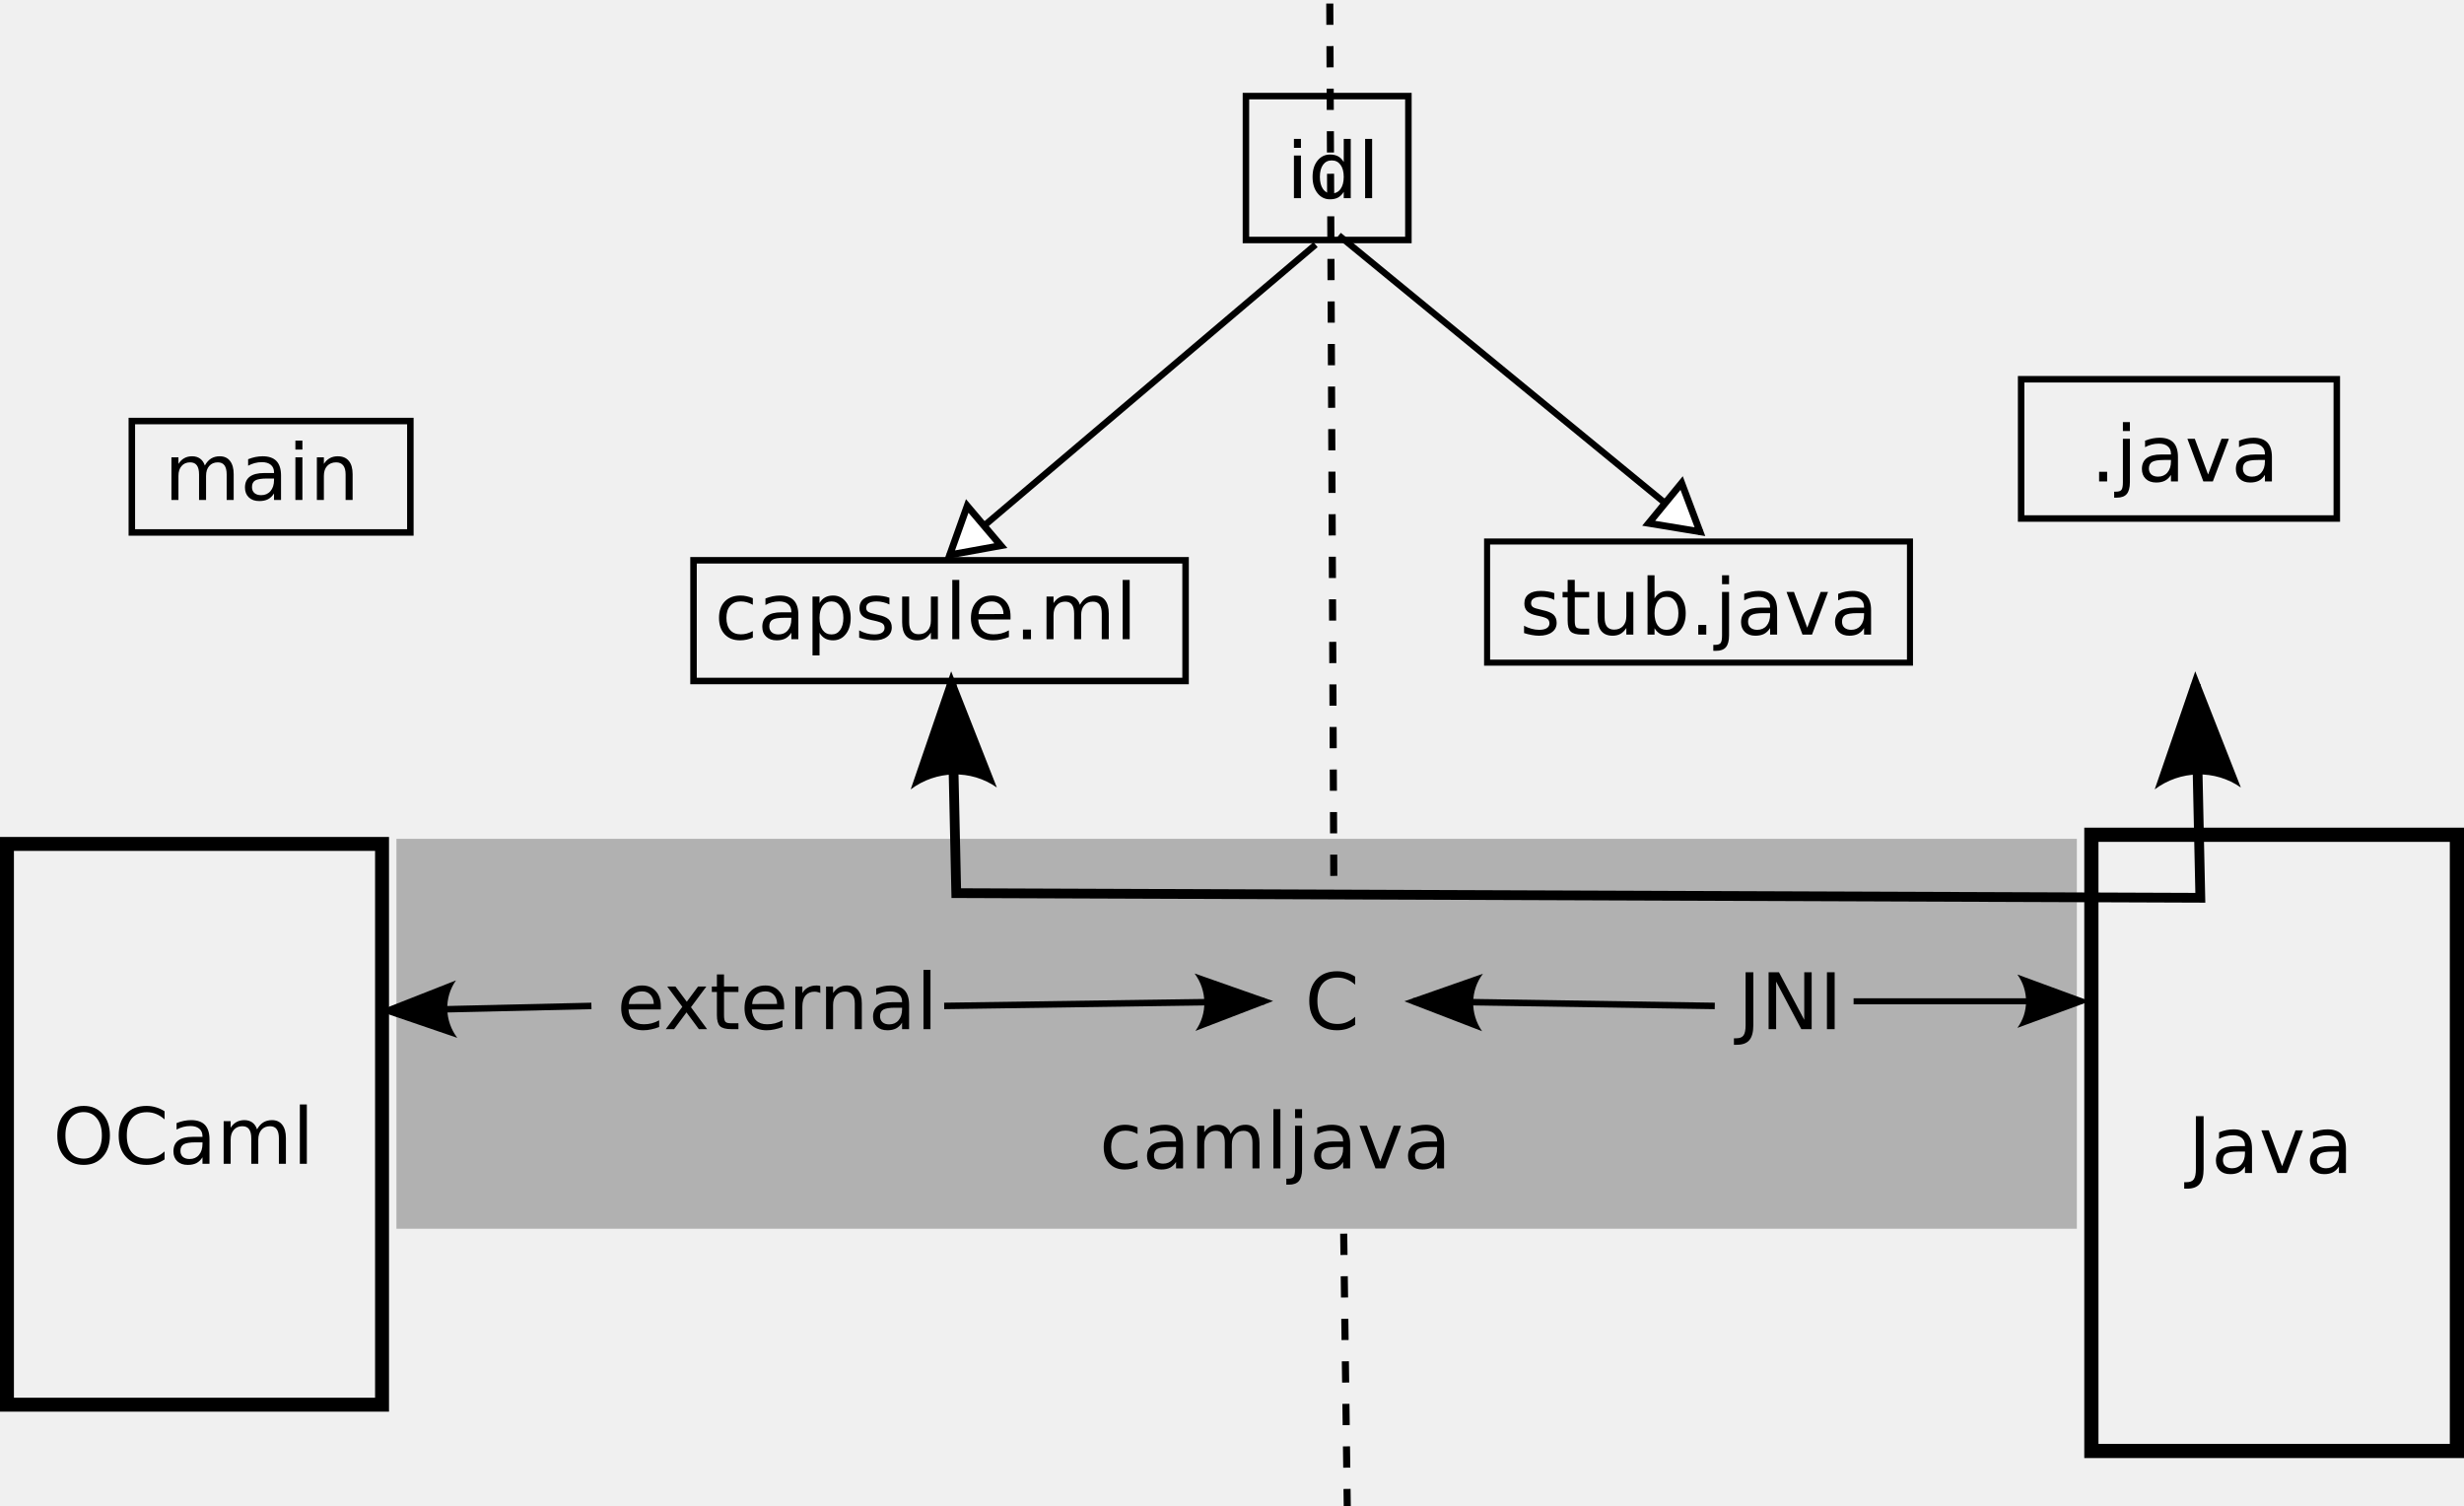
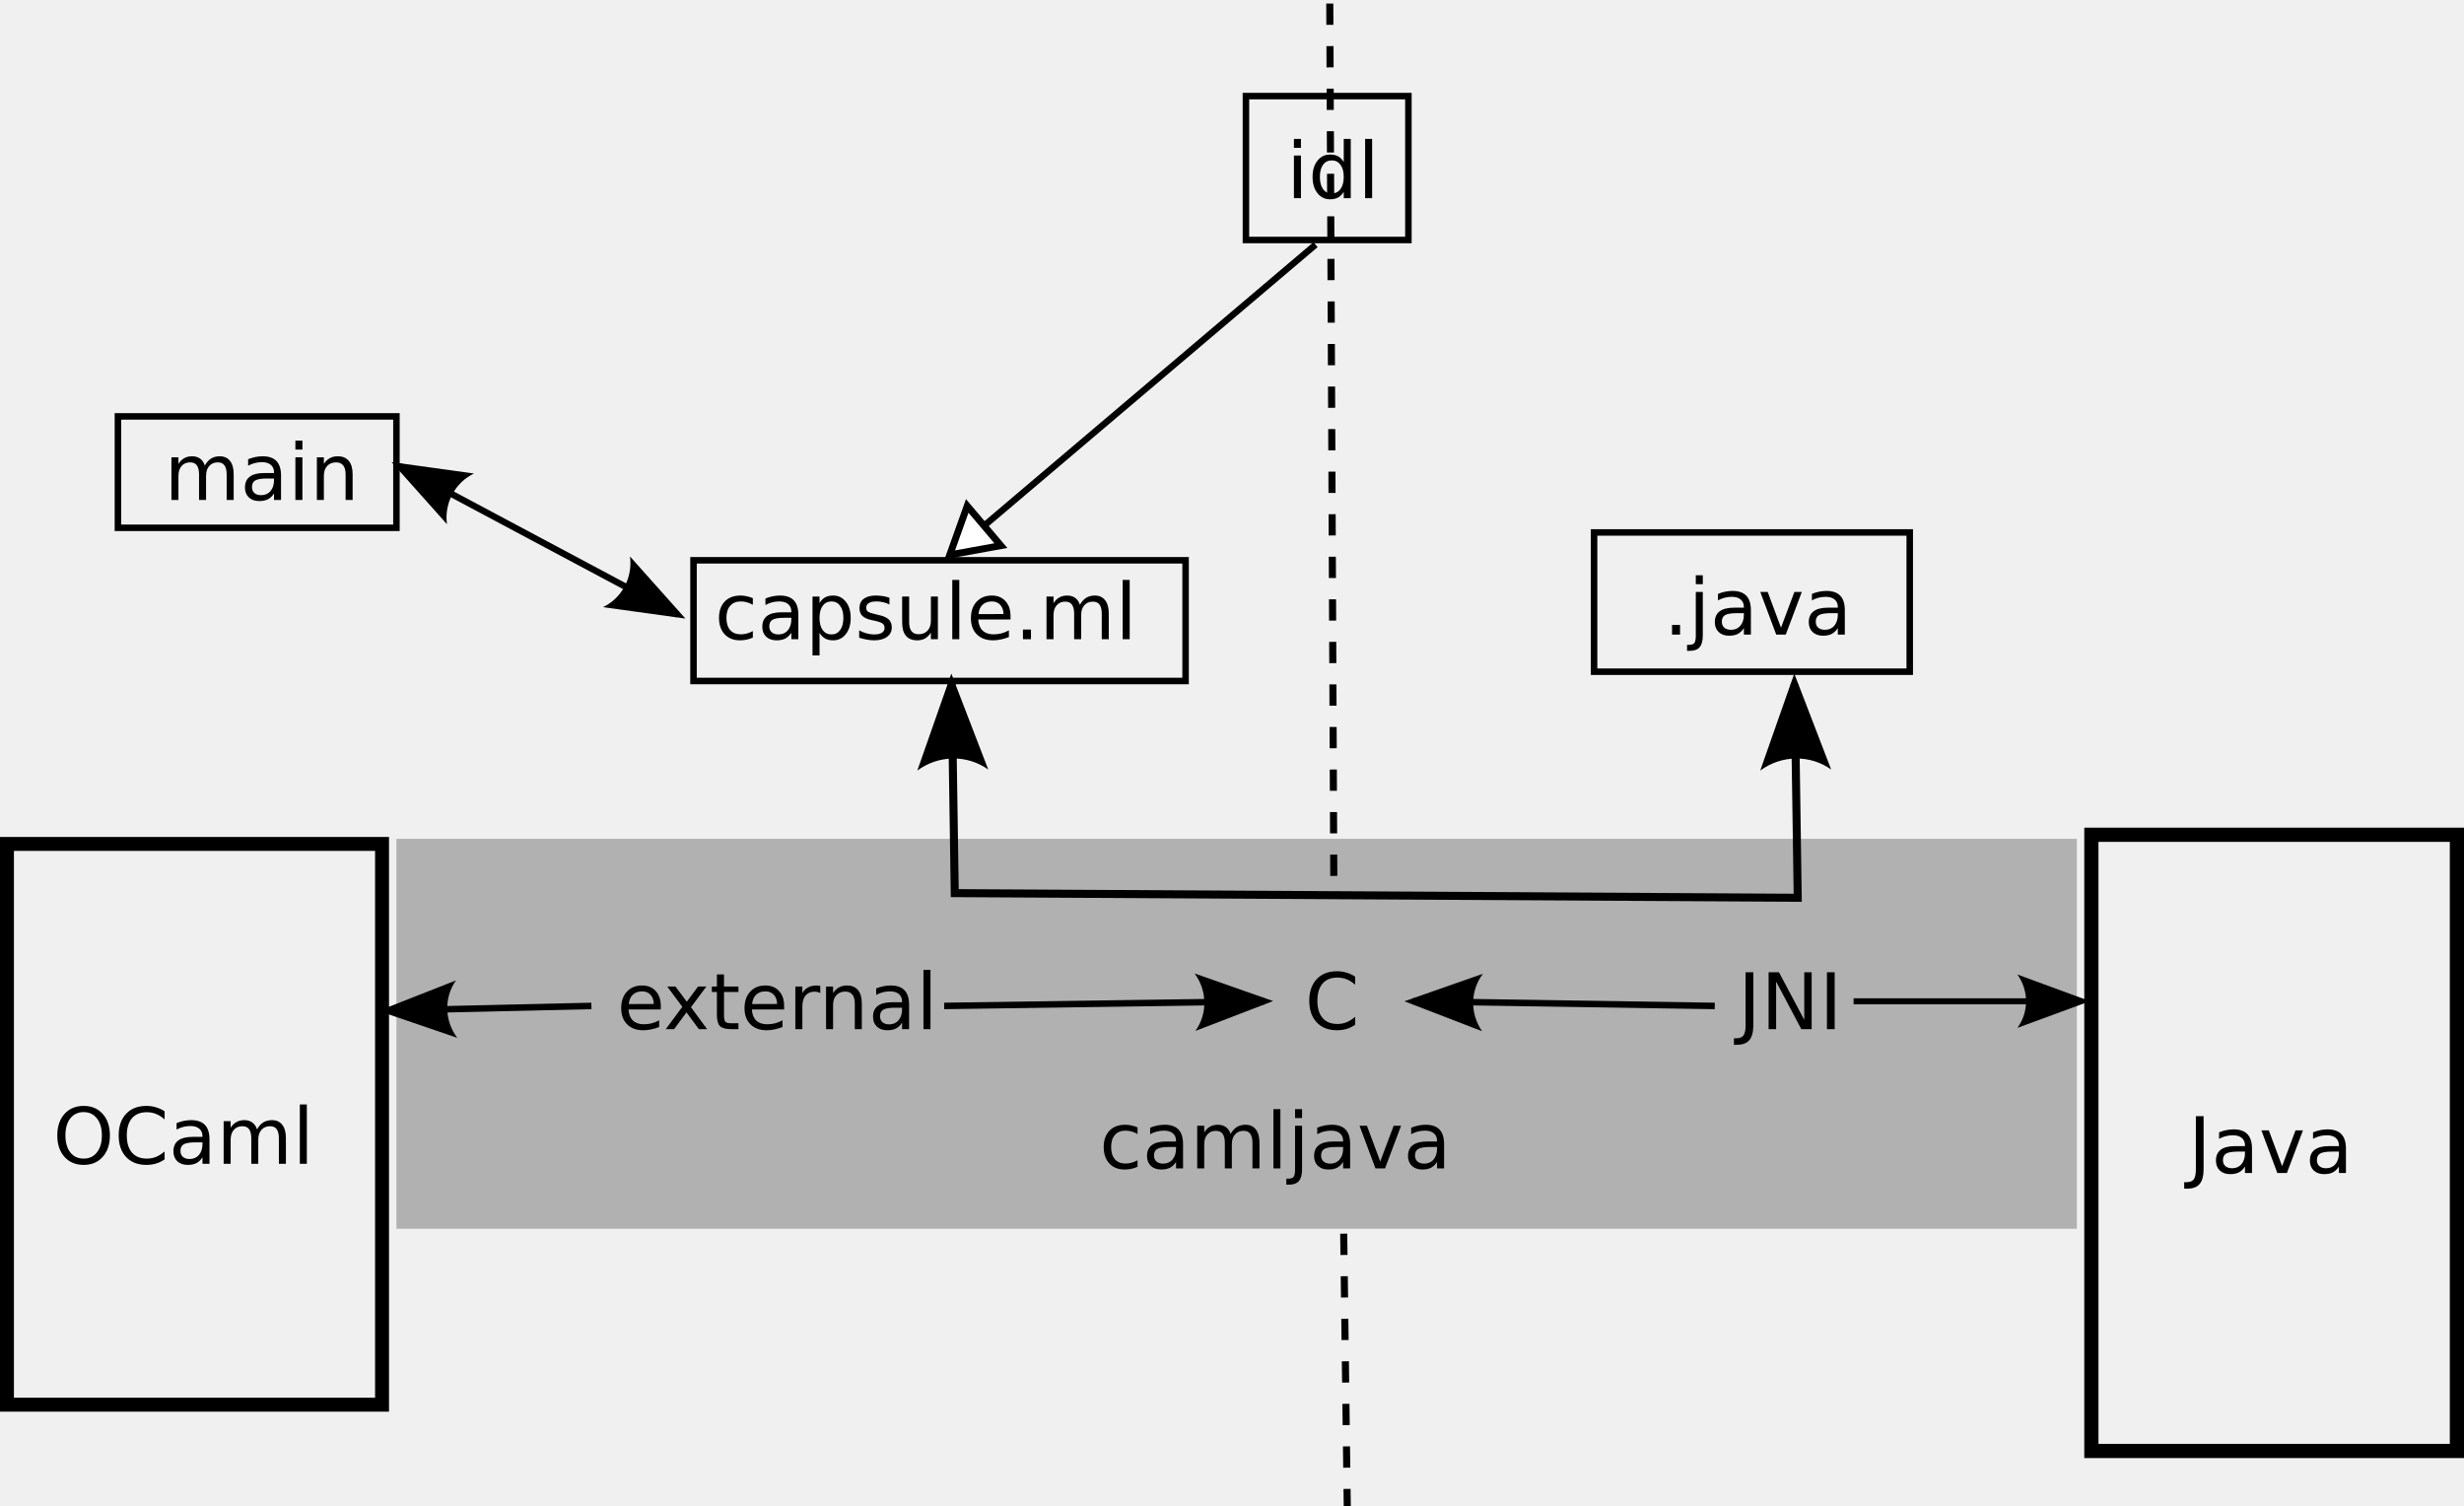
<svg xmlns="http://www.w3.org/2000/svg" width="379.143" height="231.714" id="svg2" version="1.1">
  <defs id="defs4">
    <marker orient="auto" refY="0" refX="0" id="Arrow2Lstart" style="overflow:visible">
      <path id="path3905" style="font-size:12px;fill-rule:evenodd;stroke-width:0.625;stroke-linejoin:round" d="M 8.719,4.034 -2.207,0.016 8.719,-4.002 c -1.745,2.372 -1.735,5.617 -6e-7,8.035 z" transform="matrix(1.1,0,0,1.1,1.1,0)" />
    </marker>
    <marker orient="auto" refY="0" refX="0" id="Arrow2Lend" style="overflow:visible">
      <path id="path3908" style="font-size:12px;fill-rule:evenodd;stroke-width:0.625;stroke-linejoin:round" d="M 8.719,4.034 -2.207,0.016 8.719,-4.002 c -1.745,2.372 -1.735,5.617 -6e-7,8.035 z" transform="matrix(-1.1,0,0,-1.1,-1.1,0)" />
    </marker>
    <marker orient="auto" refY="0" refX="0" id="Arrow2Mend" style="overflow:visible">
      <path id="path3914" style="font-size:12px;fill-rule:evenodd;stroke-width:0.625;stroke-linejoin:round" d="M 8.719,4.034 -2.207,0.016 8.719,-4.002 c -1.745,2.372 -1.735,5.617 -6e-7,8.035 z" transform="scale(-0.6,-0.6)" />
    </marker>
    <marker orient="auto" refY="0" refX="0" id="Arrow1Mend" style="overflow:visible">
      <path id="path3896" d="M 0,0 5,-5 -12.5,0 5,5 0,0 z" style="fill-rule:evenodd;stroke:#000000;stroke-width:1pt;marker-start:none" transform="matrix(-0.4,0,0,-0.4,-4,0)" />
    </marker>
    <marker orient="auto" refY="0" refX="0" id="EmptyTriangleOutL" style="overflow:visible">
      <path id="path4048" d="m 5.77,0 -8.65,5 0,-10 8.65,5 z" style="fill:#ffffff;fill-rule:evenodd;stroke:#000000;stroke-width:1pt;marker-start:none" transform="matrix(0.8,0,0,0.8,-4.8,0)" />
    </marker>
  </defs>
  <g id="layer1" transform="translate(-164,-31.86218)">
    <text xml:space="preserve" style="font-size:12px;font-style:normal;font-weight:normal;fill:#000000;fill-opacity:1;stroke:none;font-family:Bitstream Vera Sans" x="189.286" y="108.791" id="text3604">
      <tspan id="tspan3606" x="189.286" y="108.791">main</tspan>
    </text>
    <text xml:space="preserve" style="font-size:12px;font-style:normal;font-weight:normal;fill:#000000;fill-opacity:1;stroke:none;font-family:Bitstream Vera Sans" x="273.981" y="130.219" id="text3608">
      <tspan id="tspan3610" x="273.981" y="130.219">capsule.ml</tspan>
    </text>
-     <text xml:space="preserve" style="font-size:12px;font-style:normal;font-weight:normal;fill:#000000;fill-opacity:1;stroke:none;font-family:Bitstream Vera Sans" x="485.714" y="105.934" id="text3612">
-       <tspan x="485.714" y="105.934" id="tspan3616">.java</tspan>
+     <text xml:space="preserve" style="font-size:12px;font-style:normal;font-weight:normal;fill:#000000;fill-opacity:1;stroke:none;font-family:Bitstream Vera Sans" x="420" y="129.505" id="text3612">
+       <tspan x="420" y="129.505" id="tspan3616">.java</tspan>
    </text>
    <text xml:space="preserve" style="font-size:12px;font-style:normal;font-weight:normal;fill:#000000;fill-opacity:1;stroke:none;font-family:Bitstream Vera Sans" x="361.975" y="62.362" id="text3620">
      <tspan id="tspan3622" x="361.975" y="62.362">idl</tspan>
    </text>
    <text xml:space="preserve" style="font-size:12px;font-style:normal;font-weight:normal;fill:#000000;fill-opacity:1;stroke:none;font-family:Bitstream Vera Sans" x="500.714" y="212.362" id="text3624">
      <tspan id="tspan3626" x="500.714" y="212.362">Java</tspan>
    </text>
    <text xml:space="preserve" style="font-size:12px;font-style:normal;font-weight:normal;fill:#000000;fill-opacity:1;stroke:none;font-family:Bitstream Vera Sans" x="364.79" y="190.219" id="text3632">
      <tspan id="tspan3634" x="364.79" y="190.219">C</tspan>
    </text>
    <text xml:space="preserve" style="font-size:12px;font-style:normal;font-weight:normal;fill:#000000;fill-opacity:1;stroke:none;font-family:Bitstream Vera Sans" x="431.429" y="190.219" id="text3636">
      <tspan id="tspan3638" x="431.429" y="190.219">JNI</tspan>
    </text>
    <text xml:space="preserve" style="font-size:12px;font-style:normal;font-weight:normal;fill:#000000;fill-opacity:1;stroke:none;font-family:Bitstream Vera Sans" x="172.143" y="210.934" id="text3640">
      <tspan x="172.143" y="210.934" id="tspan3644">OCaml</tspan>
    </text>
    <text xml:space="preserve" style="font-size:12px;font-style:normal;font-weight:normal;fill:#000000;fill-opacity:1;stroke:none;font-family:Bitstream Vera Sans" x="333.176" y="211.648" id="text3648">
      <tspan x="333.176" y="211.648" id="tspan3652">camljava</tspan>
    </text>
    <text xml:space="preserve" style="font-size:12px;font-style:normal;font-weight:normal;fill:#000000;fill-opacity:1;stroke:none;font-family:Bitstream Vera Sans" x="258.929" y="190.219" id="text3628">
      <tspan id="tspan3630" x="258.929" y="190.219">external</tspan>
    </text>
    <path style="fill:none;stroke:#000000;stroke-width:1px;stroke-linecap:butt;stroke-linejoin:miter;stroke-opacity:1;marker-start:url(#Arrow2Lstart)" d="m 358.571,185.934 -49.286,0.714" id="path3672" />
    <path style="fill:none;stroke:#000000;stroke-width:1px;stroke-linecap:butt;stroke-linejoin:miter;stroke-opacity:1;marker-end:url(#Arrow2Lend)" d="m 255,186.648 -31.429,0.714" id="path3674" />
    <path style="fill:none;stroke:#000000;stroke-width:1px;stroke-linecap:butt;stroke-linejoin:miter;stroke-opacity:1;marker-start:url(#Arrow2Lstart);marker-end:none" d="m 381.429,185.934 46.429,0.714" id="path3682" />
    <path style="fill:none;stroke:#000000;stroke-width:0.929px;stroke-linecap:butt;stroke-linejoin:miter;stroke-opacity:1;marker-end:url(#Arrow2Lend)" d="m 449.217,185.934 35.137,0" id="path3684" />
    <rect style="fill:none;stroke:#000000;stroke-width:2.143;stroke-miterlimit:4;stroke-opacity:1;stroke-dasharray:none" id="rect3688" width="57.715" height="86.286" x="165.071" y="161.719" />
    <rect style="fill:none;stroke:#000000;stroke-width:2.184;stroke-miterlimit:4;stroke-opacity:1;stroke-dasharray:none" id="rect3690" width="56.245" height="94.816" x="485.806" y="160.311" />
-     <rect style="fill:none;stroke:#000000;stroke-width:1;stroke-miterlimit:4;stroke-opacity:1;stroke-dasharray:none" id="rect3692" width="42.857" height="17.143" x="184.286" y="96.648" />
+     <rect style="fill:none;stroke:#000000;stroke-width:1;stroke-miterlimit:4;stroke-opacity:1;stroke-dasharray:none" id="rect3692" width="42.857" height="17.143" x="182.143" y="95.934" />
    <rect style="fill:none;stroke:#000000;stroke-width:1;stroke-miterlimit:4;stroke-opacity:1;stroke-dasharray:none" id="rect3694" width="75.714" height="18.571" x="270.714" y="118.076" />
-     <rect style="fill:none;stroke:#000000;stroke-width:1;stroke-miterlimit:4;stroke-opacity:1;stroke-dasharray:none" id="rect3696" width="48.571" height="21.429" x="475" y="90.219" />
+     <rect style="fill:none;stroke:#000000;stroke-width:1;stroke-miterlimit:4;stroke-opacity:1;stroke-dasharray:none" id="rect3696" width="48.571" height="21.429" x="409.286" y="113.791" />
    <rect style="fill:none;stroke:#000000;stroke-width:1;stroke-miterlimit:4;stroke-opacity:1;stroke-dasharray:none" id="rect3698" width="25" height="22.143" x="355.714" y="46.648" />
-     <text xml:space="preserve" style="font-size:12px;font-style:normal;font-weight:normal;fill:#000000;fill-opacity:1;stroke:none;font-family:Bitstream Vera Sans" x="397.857" y="129.505" id="text6424">
-       <tspan id="tspan6426" x="397.857" y="129.505">stub.java</tspan>
-     </text>
-     <rect style="fill:none;stroke:#000000;stroke-width:0.929;stroke-miterlimit:4;stroke-opacity:1;stroke-dasharray:none" id="rect3694-3" width="65.071" height="18.643" x="392.822" y="115.184" />
    <path style="fill:none;stroke:#000000;stroke-width:1px;stroke-linecap:butt;stroke-linejoin:miter;stroke-opacity:1;marker-end:url(#EmptyTriangleOutL)" d="M 366.429,69.505 310,117.362" id="path6450" />
-     <path style="fill:none;stroke:#000000;stroke-width:1px;stroke-linecap:butt;stroke-linejoin:miter;stroke-opacity:1;marker-end:url(#EmptyTriangleOutL)" d="m 370,68.076 55.714,45.714" id="path6452" />
    <rect style="opacity:0.264;fill:#000000;fill-opacity:1;stroke:none" id="rect6422" width="258.571" height="60" x="225" y="160.934" />
    <path style="fill:none;stroke:#000000;stroke-width:1.091;stroke-linecap:butt;stroke-linejoin:miter;stroke-miterlimit:4;stroke-opacity:1;stroke-dasharray:3.274, 3.274;stroke-dashoffset:0" d="M 368.617,32.408 369.24,168.031" id="path6844" />
    <path style="fill:none;stroke:#000000;stroke-width:1.091;stroke-linecap:butt;stroke-linejoin:miter;stroke-miterlimit:4;stroke-opacity:1;stroke-dasharray:3.273, 3.273;stroke-dashoffset:0" d="m 370.76,221.693 0.623,47.766" id="path6846" />
-     <path style="fill:none;stroke:#000000;stroke-width:1.5;stroke-linecap:butt;stroke-linejoin:miter;stroke-opacity:1;marker-start:url(#Arrow2Lstart);marker-end:url(#Arrow2Lend);stroke-miterlimit:4;stroke-dasharray:none" d="m 146.429,105.286 0.714,32.143 191.429,0.714 -0.714,-32.857" id="path6894" transform="translate(164,31.86218)" />
+     <path style="fill:none;stroke:#000000;stroke-width:1.235;stroke-linecap:butt;stroke-linejoin:miter;stroke-miterlimit:4;stroke-opacity:1;stroke-dasharray:none;marker-start:url(#Arrow2Lstart);marker-end:url(#Arrow2Lend)" d="m 310.429,137.148 0.484,32.143 129.708,0.714 -0.484,-32.857" id="path6894" />
+     <path style="fill:none;stroke:#000000;stroke-width:1px;stroke-linecap:butt;stroke-linejoin:miter;stroke-opacity:1;marker-start:url(#Arrow2Lstart);marker-end:url(#Arrow2Lend)" d="M 61.429,71.714 104.286,94.571" id="path3029" transform="translate(164,31.86218)" />
  </g>
</svg>
